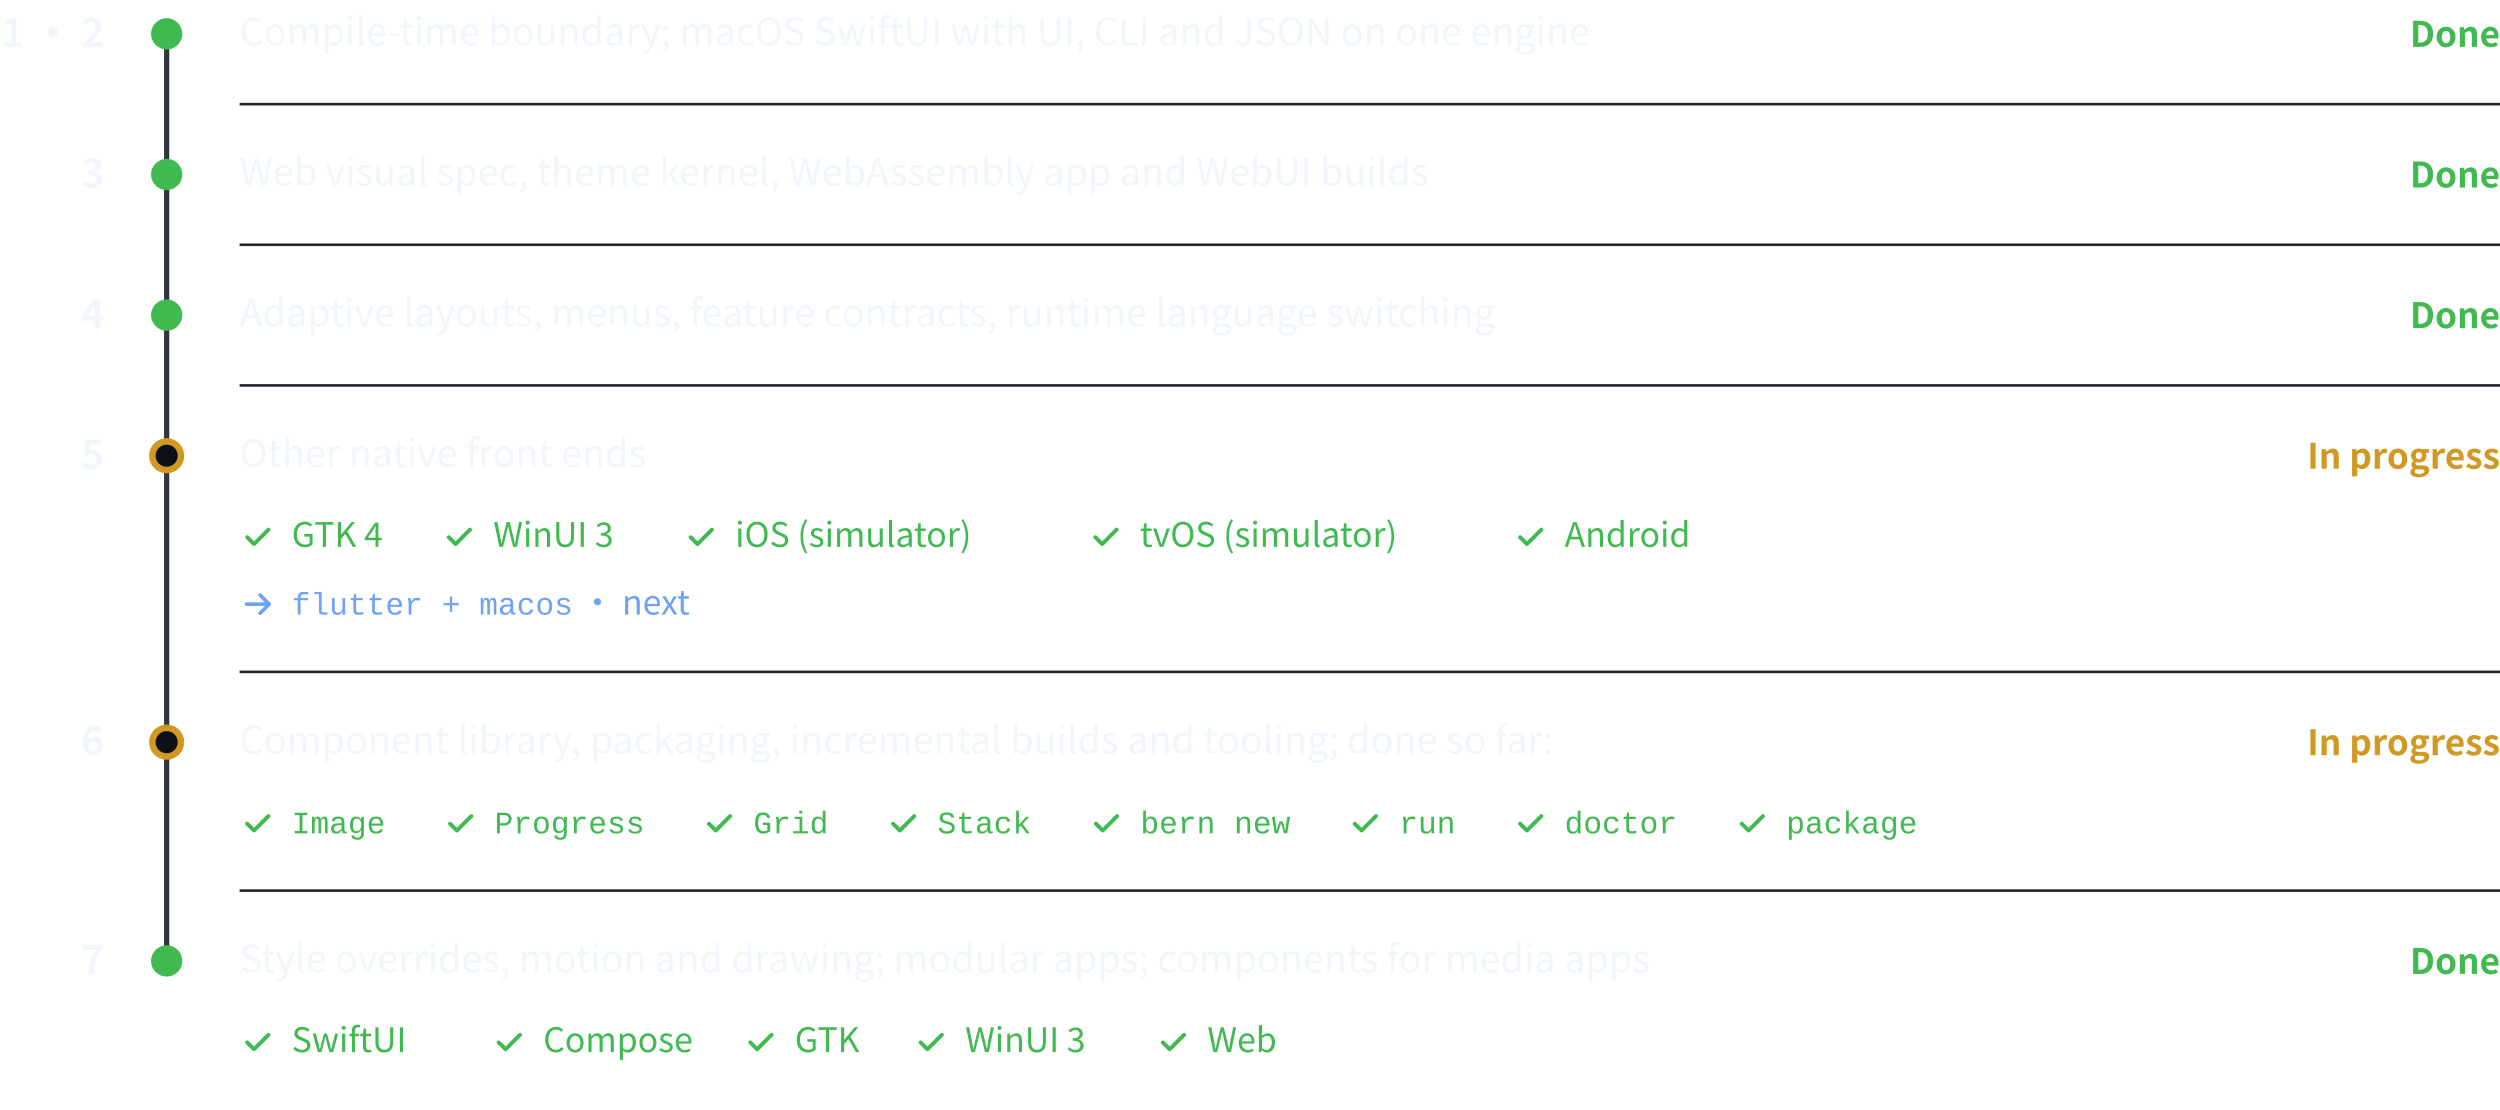
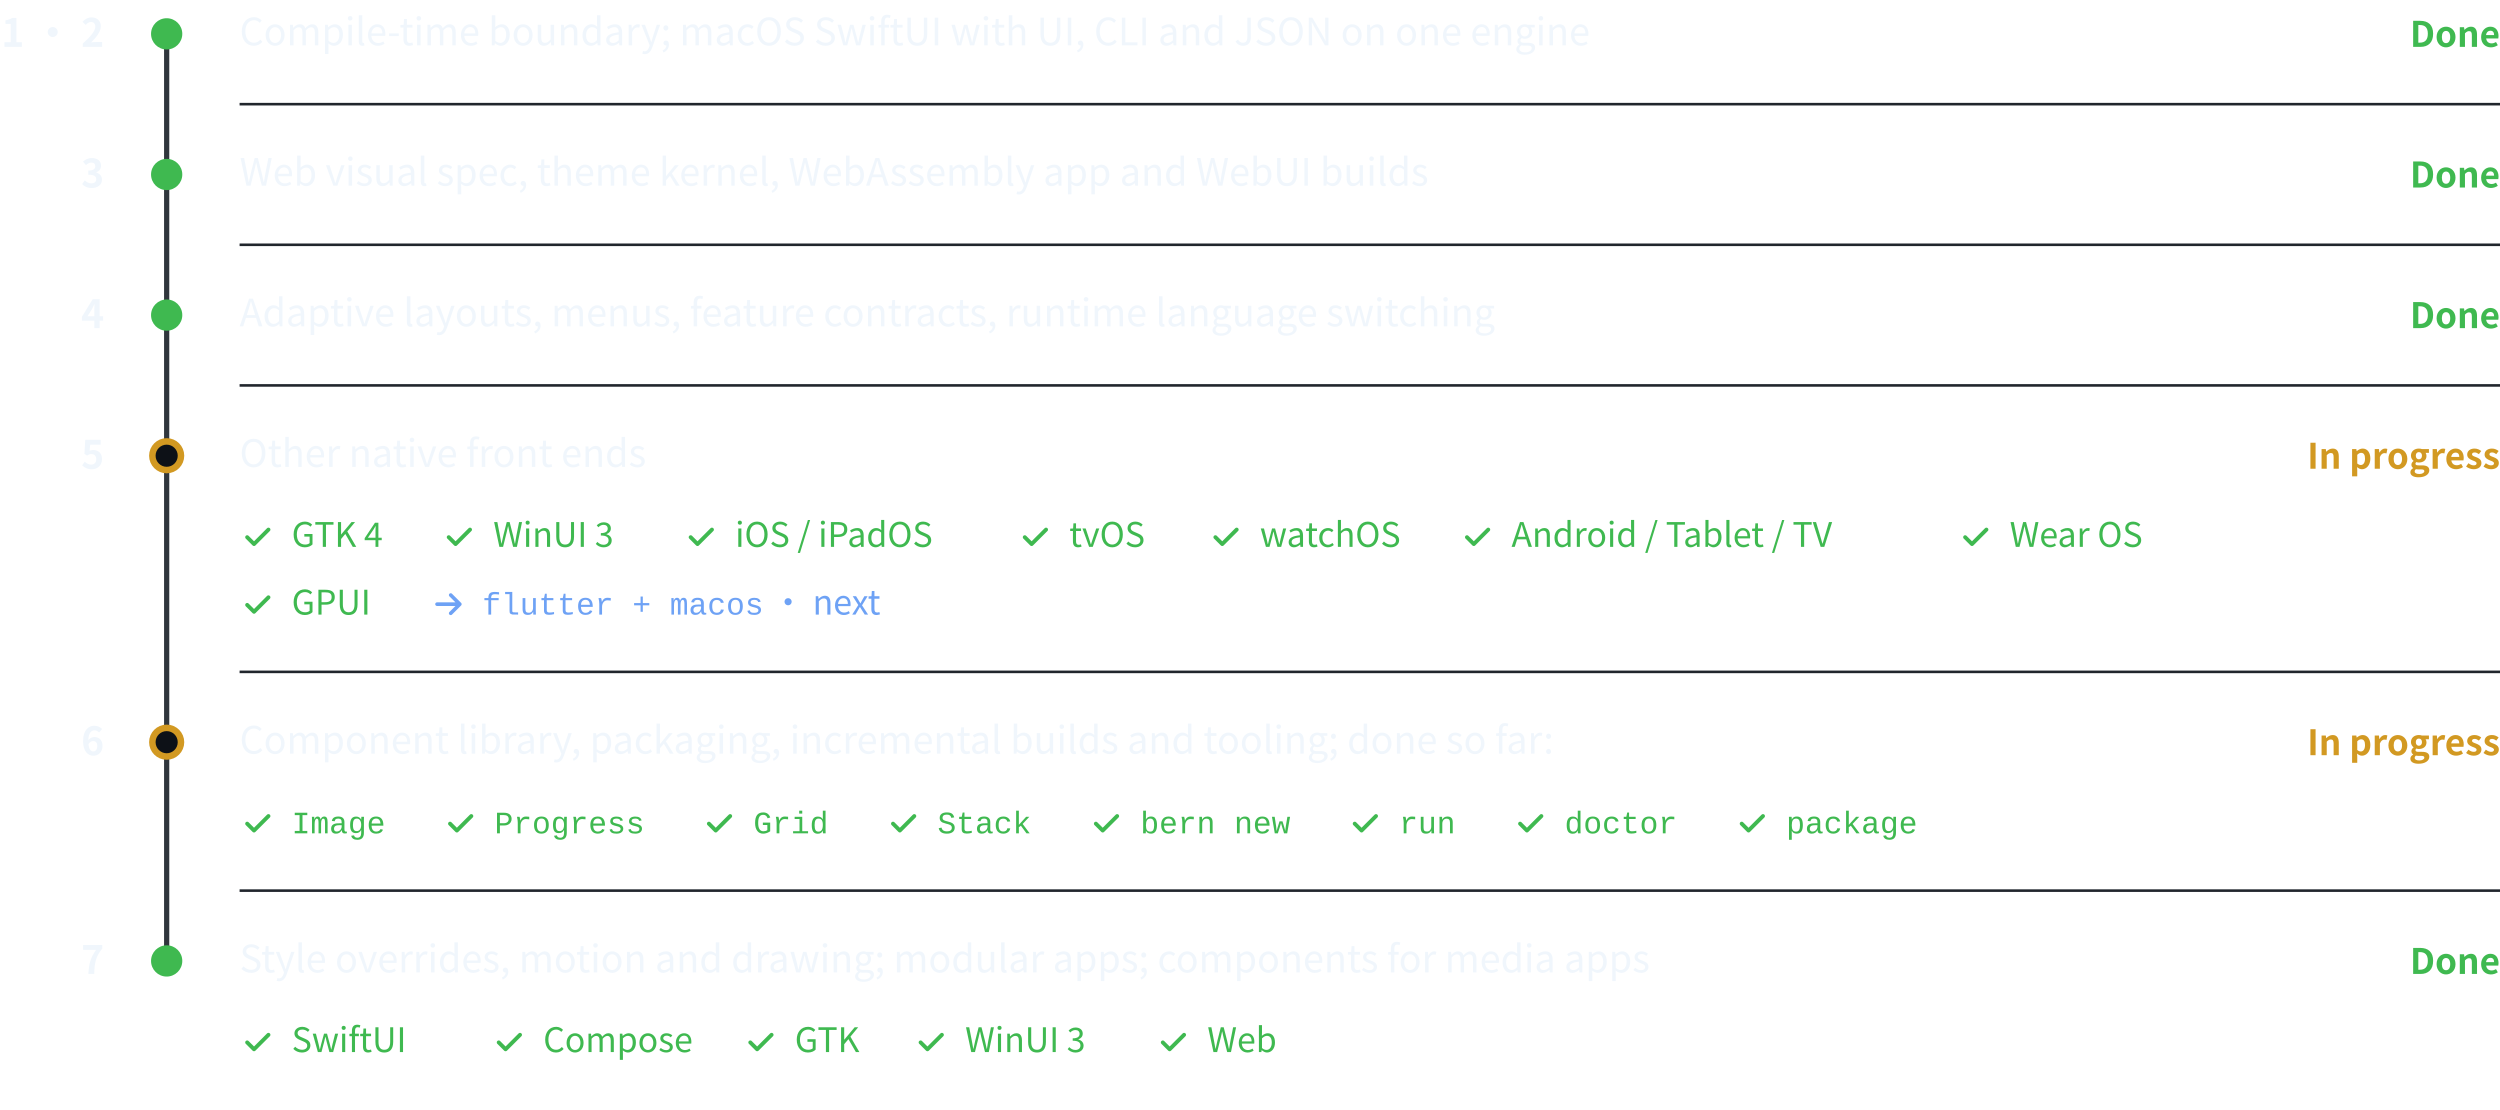
<svg xmlns="http://www.w3.org/2000/svg" viewBox="0 0 960 426" width="960" height="426" font-family="-apple-system, BlinkMacSystemFont, 'Segoe UI', 'PingFang SC', 'Hiragino Sans GB', 'Microsoft YaHei', 'Noto Sans CJK SC', 'Helvetica Neue', Arial, sans-serif">
  <defs>
    <symbol id="bern-logo" viewBox="0 0 1024 1024">
      <defs>
        <clipPath id="bern-symbol-disc">
          <circle cx="512" cy="512" r="512" />
        </clipPath>
      </defs>
      <g clip-path="url(#bern-symbol-disc)">
        <rect width="1024" height="1024" fill="#4A8BEF" />
        <path fill="#24324D" d="M 290.4 372.1 C 270.7 579.3 309.8 827.6 392.0 1060.0 L 1100 1100 L 1060.0 880.0 C 1013.0 692.2 904.4 451.5 684.3 270.5 A 14 14 0 0 0 662.4 286.5 C 693.7 364.2 711.6 444.8 715.3 529.4 A 36 36 0 0 1 691.6 564.9 C 620.6 590.7 549.5 616.5 478.5 642.4 A 36 36 0 0 1 436.0 628.1 C 383.8 547.6 344.6 461.1 317.8 369.5 A 14 14 0 0 0 290.4 372.1 Z" />
        <ellipse rx="22" ry="36" fill="#E8F4FF" transform="translate(520 760) rotate(-20)" />
        <ellipse rx="22" ry="36" fill="#E8F4FF" transform="translate(748 668) rotate(-20)" />
      </g>
    </symbol>
  </defs>
  <line x1="64" y1="13" x2="64" y2="369" stroke="#30363D" stroke-width="2" />
  <circle cx="64" cy="13" r="6" fill="#3FB950" />
  <circle cx="64" cy="67" r="6" fill="#3FB950" />
  <circle cx="64" cy="121" r="6" fill="#3FB950" />
  <circle cx="64" cy="175" r="5.5" fill="#0D1117" stroke="#D29922" stroke-width="2.5" />
  <circle cx="64" cy="285" r="5.5" fill="#0D1117" stroke="#D29922" stroke-width="2.5" />
  <circle cx="64" cy="369" r="6" fill="#3FB950" />
  <text x="40" y="18" font-size="15" font-weight="700" text-anchor="end" fill="#F0F6FC">1 · 2</text>
  <text x="92.0" y="17.4" font-size="14.5" fill="#F0F6FC">Compile-time boundary; macOS SwiftUI with UI, CLI and JSON on one engine</text>
  <text x="960.0" y="18.0" font-size="13.5" font-weight="700" fill="#3FB950" text-anchor="end">Done</text>
  <line x1="92" y1="40.0" x2="960" y2="40.0" stroke="#21262D" />
  <text x="40" y="72" font-size="15" font-weight="700" text-anchor="end" fill="#F0F6FC">3</text>
  <text x="92.0" y="71.3" font-size="14.5" fill="#F0F6FC">Web visual spec, theme kernel, WebAssembly app and WebUI builds</text>
  <text x="960.0" y="72.0" font-size="13.5" font-weight="700" fill="#3FB950" text-anchor="end">Done</text>
  <line x1="92" y1="94.0" x2="960" y2="94.0" stroke="#21262D" />
  <text x="40" y="126" font-size="15" font-weight="700" text-anchor="end" fill="#F0F6FC">4</text>
  <text x="92.0" y="125.3" font-size="14.5" fill="#F0F6FC">Adaptive layouts, menus, feature contracts, runtime language switching</text>
  <text x="960.0" y="126.0" font-size="13.5" font-weight="700" fill="#3FB950" text-anchor="end">Done</text>
  <line x1="92" y1="148.0" x2="960" y2="148.0" stroke="#21262D" />
  <text x="40" y="180" font-size="15" font-weight="700" text-anchor="end" fill="#F0F6FC">5</text>
  <text x="92.0" y="179.3" font-size="14.5" fill="#F0F6FC">Other native front ends</text>
  <g transform="translate(92.0 210.0)">
    <g transform="translate(0.0 -11.0) scale(0.5833)" fill="none" stroke="#3FB950" stroke-width="2.6" stroke-linecap="round" stroke-linejoin="round" color="#3FB950">
      <path d="m5 12.5 4.5 4.5L19 7.5" />
    </g>
    <text x="20" y="0" font-size="13" font-weight="500" fill="#3FB950">GTK 4</text>
  </g>
  <g transform="translate(169.4 210.0)">
    <g transform="translate(0.0 -11.0) scale(0.5833)" fill="none" stroke="#3FB950" stroke-width="2.6" stroke-linecap="round" stroke-linejoin="round" color="#3FB950">
      <path d="m5 12.5 4.5 4.5L19 7.5" />
    </g>
    <text x="20" y="0" font-size="13" font-weight="500" fill="#3FB950">WinUI 3</text>
  </g>
  <g transform="translate(262.3 210.0)">
    <g transform="translate(0.0 -11.0) scale(0.5833)" fill="none" stroke="#3FB950" stroke-width="2.6" stroke-linecap="round" stroke-linejoin="round" color="#3FB950">
      <path d="m5 12.5 4.5 4.5L19 7.5" />
    </g>
-     <text x="20" y="0" font-size="13" font-weight="500" fill="#3FB950">iOS (simulator)</text>
+     <text x="20" y="0" font-size="13" font-weight="500" fill="#3FB950">iOS / iPadOS</text>
  </g>
-   <g transform="translate(417.7 210.0)">
+   <g transform="translate(390.6 210.0)">
    <g transform="translate(0.0 -11.0) scale(0.5833)" fill="none" stroke="#3FB950" stroke-width="2.6" stroke-linecap="round" stroke-linejoin="round" color="#3FB950">
      <path d="m5 12.5 4.5 4.5L19 7.5" />
    </g>
-     <text x="20" y="0" font-size="13" font-weight="500" fill="#3FB950">tvOS (simulator)</text>
+     <text x="20" y="0" font-size="13" font-weight="500" fill="#3FB950">tvOS</text>
  </g>
-   <g transform="translate(580.8 210.0)">
+   <g transform="translate(463.8 210.0)">
    <g transform="translate(0.0 -11.0) scale(0.5833)" fill="none" stroke="#3FB950" stroke-width="2.6" stroke-linecap="round" stroke-linejoin="round" color="#3FB950">
      <path d="m5 12.5 4.5 4.5L19 7.5" />
    </g>
-     <text x="20" y="0" font-size="13" font-weight="500" fill="#3FB950">Android</text>
+     <text x="20" y="0" font-size="13" font-weight="500" fill="#3FB950">watchOS</text>
+   </g>
+   <g transform="translate(560.4 210.0)">
+     <g transform="translate(0.0 -11.0) scale(0.5833)" fill="none" stroke="#3FB950" stroke-width="2.6" stroke-linecap="round" stroke-linejoin="round" color="#3FB950">
+       <path d="m5 12.5 4.5 4.5L19 7.5" />
+     </g>
+     <text x="20" y="0" font-size="13" font-weight="500" fill="#3FB950">Android / Tablet / TV</text>
+   </g>
+   <g transform="translate(751.7 210.0)">
+     <g transform="translate(0.0 -11.0) scale(0.5833)" fill="none" stroke="#3FB950" stroke-width="2.6" stroke-linecap="round" stroke-linejoin="round" color="#3FB950">
+       <path d="m5 12.5 4.5 4.5L19 7.5" />
+     </g>
+     <text x="20" y="0" font-size="13" font-weight="500" fill="#3FB950">Wear OS</text>
  </g>
  <g transform="translate(92.0 236.0)">
+     <g transform="translate(0.0 -11.0) scale(0.5833)" fill="none" stroke="#3FB950" stroke-width="2.6" stroke-linecap="round" stroke-linejoin="round" color="#3FB950">
+       <path d="m5 12.5 4.5 4.5L19 7.5" />
+     </g>
+     <text x="20" y="0" font-size="13" font-weight="500" fill="#3FB950">GPUI</text>
+   </g>
+   <g transform="translate(165.2 236.0)">
    <g transform="translate(0.0 -11.0) scale(0.5833)" fill="none" stroke="#6EA2F5" stroke-width="2.4" stroke-linecap="round" stroke-linejoin="round" color="#6EA2F5">
      <path d="M4.5 12h15M13.5 6l6 6-6 6" />
    </g>
    <text x="20" y="0" font-size="13" font-weight="500" fill="#6EA2F5">
      <tspan font-family="ui-monospace, SFMono-Regular, Menlo, Consolas, 'Liberation Mono', monospace" font-size="12.0" fill="#6EA2F5">flutter + macos</tspan> · next</text>
  </g>
  <text x="960.0" y="180.0" font-size="13.5" font-weight="700" fill="#D29922" text-anchor="end">In progress</text>
  <line x1="92" y1="258.0" x2="960" y2="258.0" stroke="#21262D" />
  <text x="40" y="290" font-size="15" font-weight="700" text-anchor="end" fill="#F0F6FC">6</text>
  <text x="92.0" y="289.4" font-size="14.5" fill="#F0F6FC">Component library, packaging, incremental builds and tooling; done so far:</text>
  <g transform="translate(92.0 320.0)">
    <g transform="translate(0.0 -11.0) scale(0.5833)" fill="none" stroke="#3FB950" stroke-width="2.6" stroke-linecap="round" stroke-linejoin="round" color="#3FB950">
      <path d="m5 12.5 4.5 4.5L19 7.5" />
    </g>
    <text x="20" y="0" font-size="13" font-weight="500" fill="#3FB950">
      <tspan font-family="ui-monospace, SFMono-Regular, Menlo, Consolas, 'Liberation Mono', monospace" font-size="12.0" fill="#3FB950">Image</tspan>
    </text>
  </g>
  <g transform="translate(169.9 320.0)">
    <g transform="translate(0.0 -11.0) scale(0.5833)" fill="none" stroke="#3FB950" stroke-width="2.6" stroke-linecap="round" stroke-linejoin="round" color="#3FB950">
      <path d="m5 12.5 4.5 4.5L19 7.5" />
    </g>
    <text x="20" y="0" font-size="13" font-weight="500" fill="#3FB950">
      <tspan font-family="ui-monospace, SFMono-Regular, Menlo, Consolas, 'Liberation Mono', monospace" font-size="12.0" fill="#3FB950">Progress</tspan>
    </text>
  </g>
  <g transform="translate(269.3 320.0)">
    <g transform="translate(0.0 -11.0) scale(0.5833)" fill="none" stroke="#3FB950" stroke-width="2.6" stroke-linecap="round" stroke-linejoin="round" color="#3FB950">
      <path d="m5 12.5 4.5 4.5L19 7.5" />
    </g>
    <text x="20" y="0" font-size="13" font-weight="500" fill="#3FB950">
      <tspan font-family="ui-monospace, SFMono-Regular, Menlo, Consolas, 'Liberation Mono', monospace" font-size="12.0" fill="#3FB950">Grid</tspan>
    </text>
  </g>
  <g transform="translate(340.0 320.0)">
    <g transform="translate(0.0 -11.0) scale(0.5833)" fill="none" stroke="#3FB950" stroke-width="2.6" stroke-linecap="round" stroke-linejoin="round" color="#3FB950">
      <path d="m5 12.5 4.5 4.5L19 7.5" />
    </g>
    <text x="20" y="0" font-size="13" font-weight="500" fill="#3FB950">
      <tspan font-family="ui-monospace, SFMono-Regular, Menlo, Consolas, 'Liberation Mono', monospace" font-size="12.0" fill="#3FB950">Stack</tspan>
    </text>
  </g>
  <g transform="translate(417.9 320.0)">
    <g transform="translate(0.0 -11.0) scale(0.5833)" fill="none" stroke="#3FB950" stroke-width="2.6" stroke-linecap="round" stroke-linejoin="round" color="#3FB950">
      <path d="m5 12.5 4.5 4.5L19 7.5" />
    </g>
    <text x="20" y="0" font-size="13" font-weight="500" fill="#3FB950">
      <tspan font-family="ui-monospace, SFMono-Regular, Menlo, Consolas, 'Liberation Mono', monospace" font-size="12.0" fill="#3FB950">bern new</tspan>
    </text>
  </g>
  <g transform="translate(517.3 320.0)">
    <g transform="translate(0.0 -11.0) scale(0.5833)" fill="none" stroke="#3FB950" stroke-width="2.6" stroke-linecap="round" stroke-linejoin="round" color="#3FB950">
      <path d="m5 12.5 4.5 4.5L19 7.5" />
    </g>
    <text x="20" y="0" font-size="13" font-weight="500" fill="#3FB950">
      <tspan font-family="ui-monospace, SFMono-Regular, Menlo, Consolas, 'Liberation Mono', monospace" font-size="12.0" fill="#3FB950">run</tspan>
    </text>
  </g>
  <g transform="translate(580.8 320.0)">
    <g transform="translate(0.0 -11.0) scale(0.5833)" fill="none" stroke="#3FB950" stroke-width="2.6" stroke-linecap="round" stroke-linejoin="round" color="#3FB950">
      <path d="m5 12.5 4.5 4.5L19 7.5" />
    </g>
    <text x="20" y="0" font-size="13" font-weight="500" fill="#3FB950">
      <tspan font-family="ui-monospace, SFMono-Regular, Menlo, Consolas, 'Liberation Mono', monospace" font-size="12.0" fill="#3FB950">doctor</tspan>
    </text>
  </g>
  <g transform="translate(665.9 320.0)">
    <g transform="translate(0.0 -11.0) scale(0.5833)" fill="none" stroke="#3FB950" stroke-width="2.6" stroke-linecap="round" stroke-linejoin="round" color="#3FB950">
      <path d="m5 12.5 4.5 4.5L19 7.5" />
    </g>
    <text x="20" y="0" font-size="13" font-weight="500" fill="#3FB950">
      <tspan font-family="ui-monospace, SFMono-Regular, Menlo, Consolas, 'Liberation Mono', monospace" font-size="12.0" fill="#3FB950">package</tspan>
    </text>
  </g>
  <text x="960.0" y="290.0" font-size="13.5" font-weight="700" fill="#D29922" text-anchor="end">In progress</text>
  <line x1="92" y1="342.0" x2="960" y2="342.0" stroke="#21262D" />
  <text x="40" y="374" font-size="15" font-weight="700" text-anchor="end" fill="#F0F6FC">7</text>
  <text x="92.0" y="373.4" font-size="14.5" fill="#F0F6FC">Style overrides, motion and drawing; modular apps; components for media apps</text>
  <g transform="translate(92.0 404.0)">
    <g transform="translate(0.0 -11.0) scale(0.5833)" fill="none" stroke="#3FB950" stroke-width="2.6" stroke-linecap="round" stroke-linejoin="round" color="#3FB950">
      <path d="m5 12.5 4.5 4.5L19 7.5" />
    </g>
    <text x="20" y="0" font-size="13" font-weight="500" fill="#3FB950">SwiftUI</text>
  </g>
  <g transform="translate(188.6 404.0)">
    <g transform="translate(0.0 -11.0) scale(0.5833)" fill="none" stroke="#3FB950" stroke-width="2.6" stroke-linecap="round" stroke-linejoin="round" color="#3FB950">
      <path d="m5 12.5 4.5 4.5L19 7.5" />
    </g>
    <text x="20" y="0" font-size="13" font-weight="500" fill="#3FB950">Compose</text>
  </g>
  <g transform="translate(285.2 404.0)">
    <g transform="translate(0.0 -11.0) scale(0.5833)" fill="none" stroke="#3FB950" stroke-width="2.6" stroke-linecap="round" stroke-linejoin="round" color="#3FB950">
      <path d="m5 12.5 4.5 4.5L19 7.5" />
    </g>
    <text x="20" y="0" font-size="13" font-weight="500" fill="#3FB950">GTK</text>
  </g>
  <g transform="translate(350.6 404.0)">
    <g transform="translate(0.0 -11.0) scale(0.5833)" fill="none" stroke="#3FB950" stroke-width="2.6" stroke-linecap="round" stroke-linejoin="round" color="#3FB950">
      <path d="m5 12.5 4.5 4.5L19 7.5" />
    </g>
    <text x="20" y="0" font-size="13" font-weight="500" fill="#3FB950">WinUI 3</text>
  </g>
  <g transform="translate(443.6 404.0)">
    <g transform="translate(0.0 -11.0) scale(0.5833)" fill="none" stroke="#3FB950" stroke-width="2.6" stroke-linecap="round" stroke-linejoin="round" color="#3FB950">
      <path d="m5 12.5 4.5 4.5L19 7.5" />
    </g>
    <text x="20" y="0" font-size="13" font-weight="500" fill="#3FB950">Web</text>
  </g>
  <text x="960.0" y="374.0" font-size="13.5" font-weight="700" fill="#3FB950" text-anchor="end">Done</text>
</svg>
